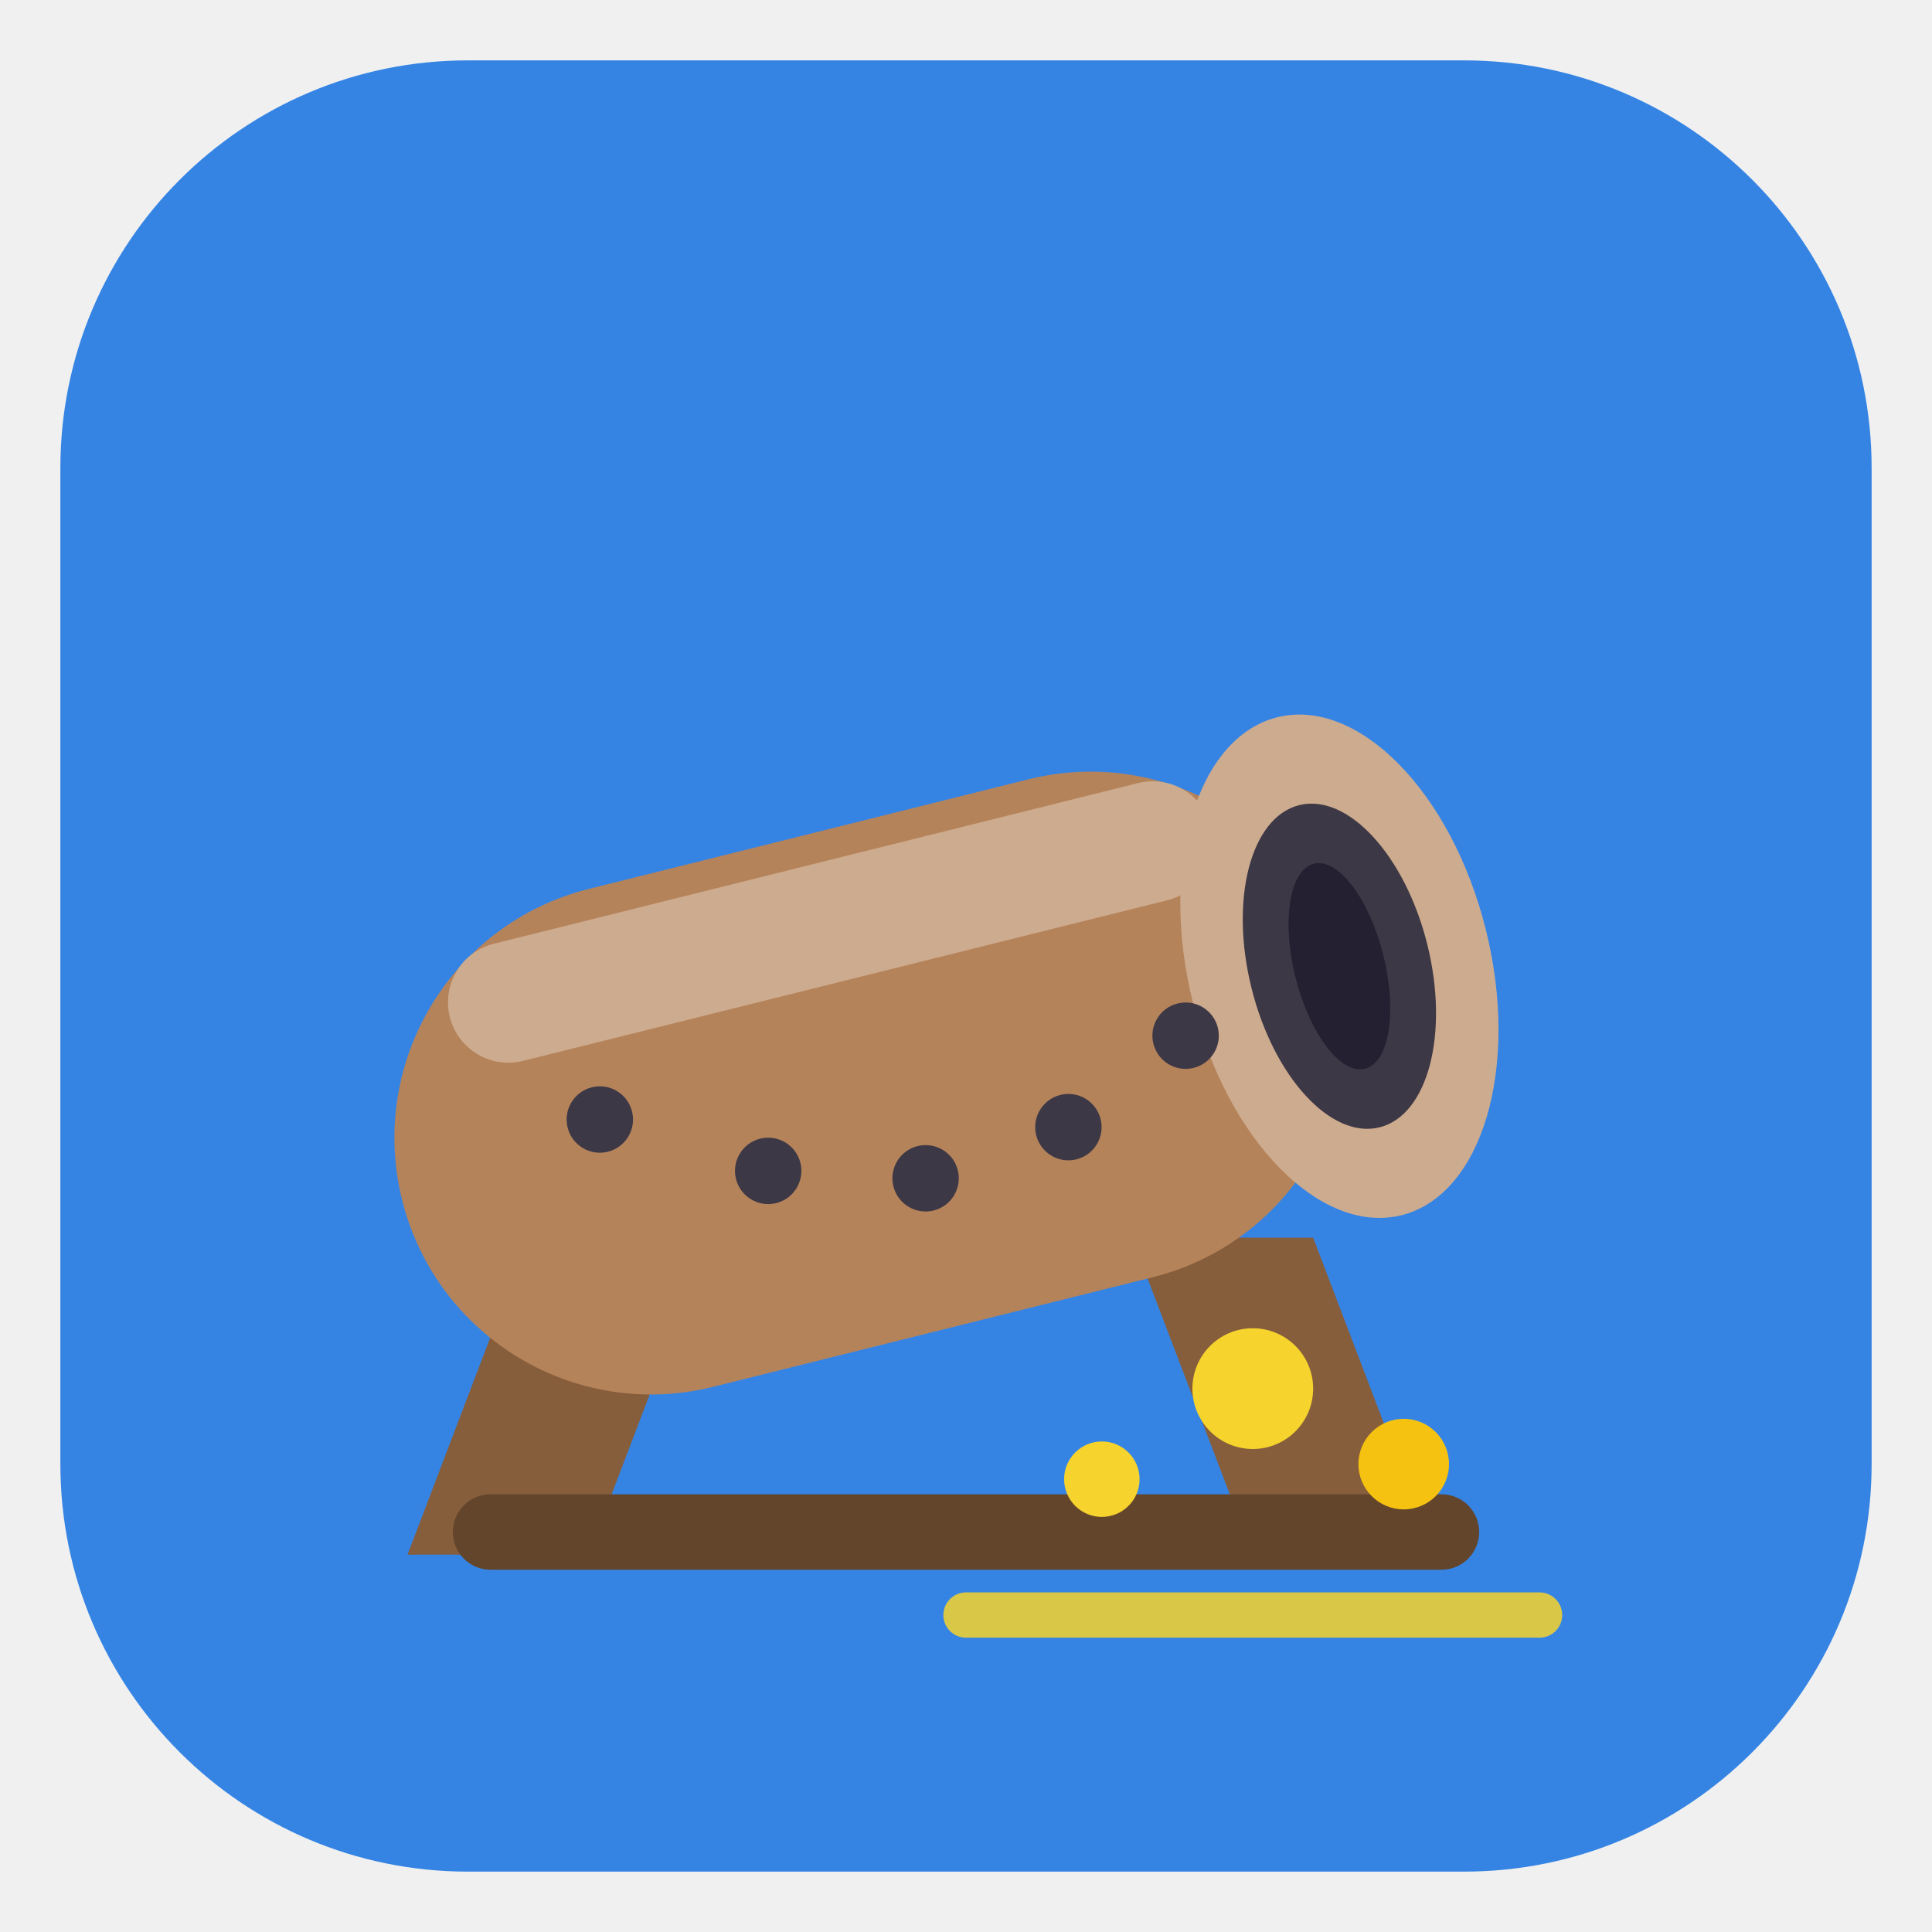
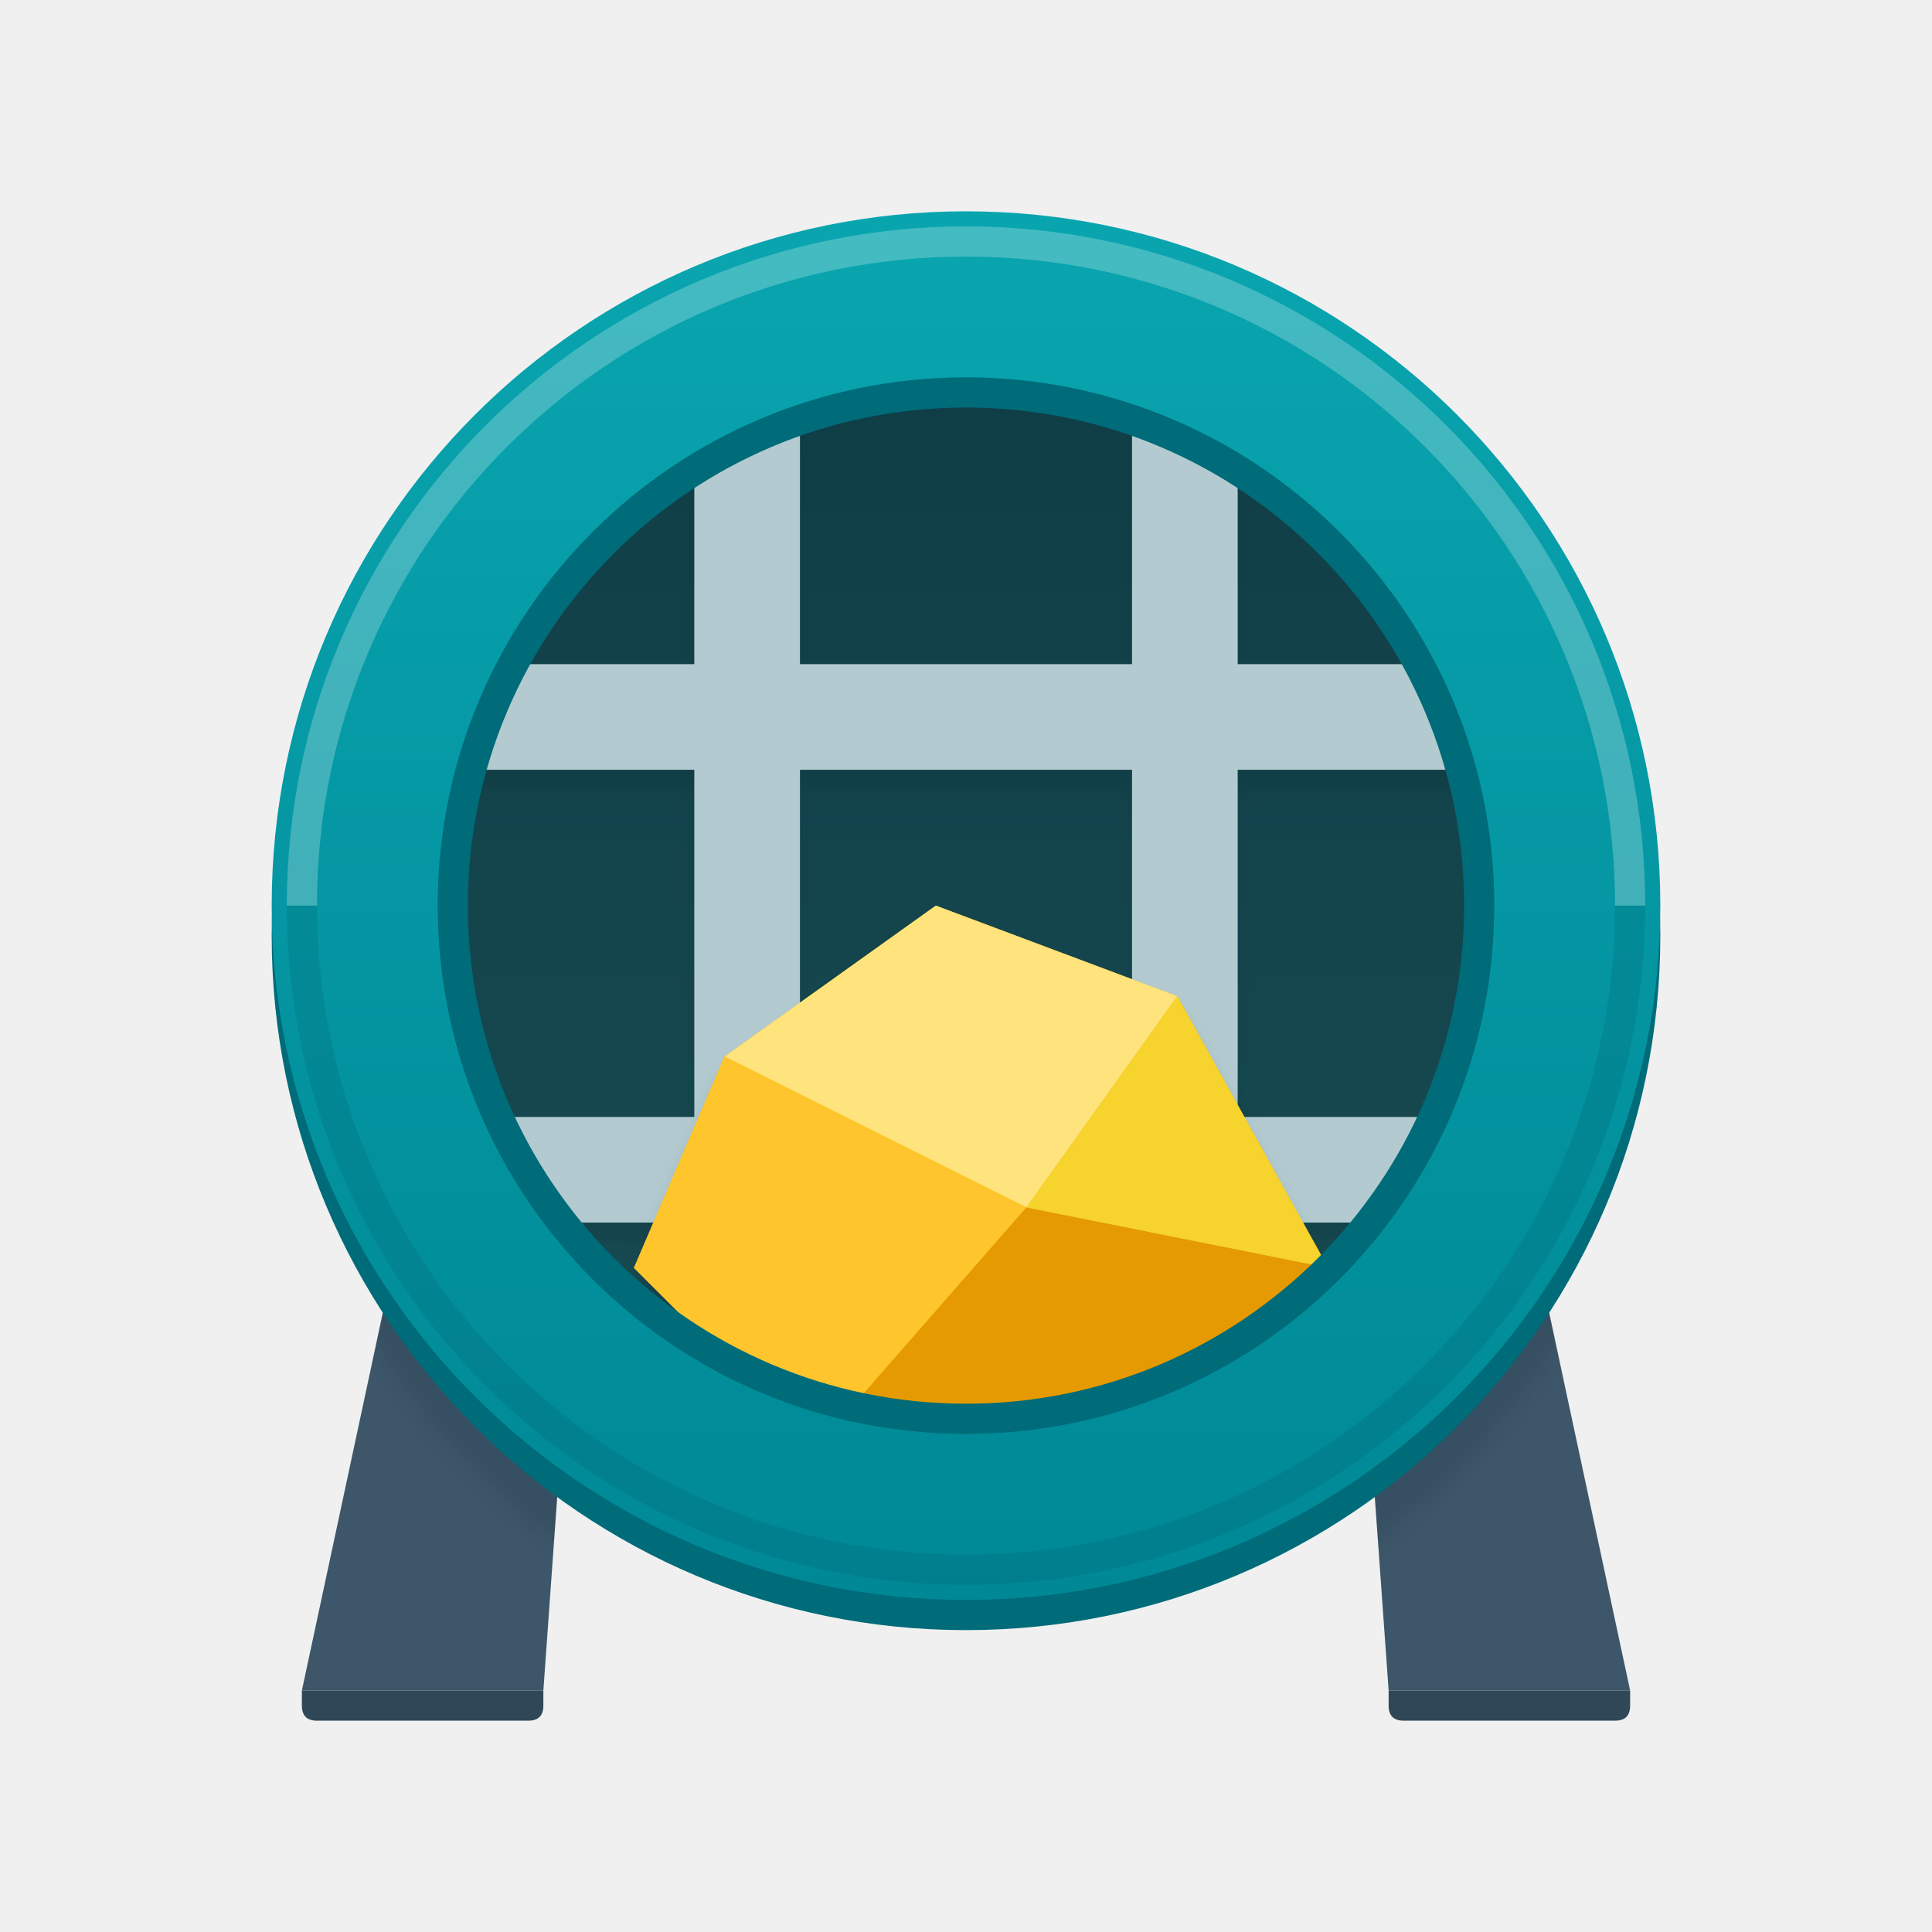
- <svg xmlns="http://www.w3.org/2000/svg" width="128" height="128" viewBox="0 0 128 128">
-   <rect x="4" y="4" width="120" height="120" rx="27" fill="#3584e4" />
-   <path d="M35 82 L27 103 H39 L47 82 Z" fill="#865e3c" />
-   <path d="M87 82 L95 103 H83 L75 82 Z" fill="#865e3c" />
-   <rect x="30" y="99" width="68" height="5" rx="2.5" fill="#63452c" />
-   <g transform="rotate(-14 64 64)">
-     <rect x="24" y="53" width="64" height="34" rx="17" fill="#b5835a" />
-     <rect x="30" y="55" width="52" height="8" rx="4" fill="#cdab8f" />
-     <ellipse cx="88" cy="70" rx="10" ry="17" fill="#cdab8f" />
-     <ellipse cx="88" cy="70" rx="6" ry="11" fill="#3d3846" />
-     <ellipse cx="88" cy="70" rx="3" ry="7" fill="#241f31" />
-     <circle cx="38" cy="68" r="2.2" fill="#3d3846" />
-     <circle cx="48" cy="74" r="2.2" fill="#3d3846" />
-     <circle cx="58" cy="77" r="2.2" fill="#3d3846" />
-     <circle cx="68" cy="76" r="2.2" fill="#3d3846" />
-     <circle cx="77" cy="72" r="2.2" fill="#3d3846" />
+ <svg xmlns="http://www.w3.org/2000/svg" width="128" height="128" viewBox="0 0 128 128" role="img" aria-labelledby="title desc">
+   <defs>
+     <clipPath id="opening">
+       <circle cx="64" cy="58" r="34" />
+     </clipPath>
+     <clipPath id="supports">
+       <path d="M26 82H38L36 110H20Z" />
+       <path d="M26 82H38L36 110H20Z" transform="translate(128 0) scale(-1 1)" />
+     </clipPath>
+     <linearGradient id="rim" x1="0" y1="12" x2="0" y2="104" gradientUnits="userSpaceOnUse">
+       <stop stop-color="#09a5af" />
+       <stop offset="1" stop-color="#008896" />
+     </linearGradient>
+     <linearGradient id="cavity" x1="0" y1="24" x2="0" y2="92" gradientUnits="userSpaceOnUse">
+       <stop stop-color="#103e47" />
+       <stop offset="1" stop-color="#184b52" />
+     </linearGradient>
+     <linearGradient id="stand" x1="0" y1="82" x2="0" y2="110" gradientUnits="userSpaceOnUse">
+       <stop stop-color="#3d5669" />
+       <stop offset="1" stop-color="#3d5669" />
+     </linearGradient>
+     <filter id="softContact" x="-.12" y="-.12" width="1.24" height="1.24" color-interpolation-filters="sRGB">
+       <feGaussianBlur stdDeviation=".65" />
+     </filter>
+     <filter id="softGold" x="-.15" y="-.2" width="1.3" height="1.4" color-interpolation-filters="sRGB">
+       <feGaussianBlur stdDeviation=".8" />
+     </filter>
+     <filter id="softScreen" x="-.1" y="-.1" width="1.2" height="1.2" color-interpolation-filters="sRGB">
+       <feGaussianBlur stdDeviation=".45" />
+     </filter>
+   </defs>
+   <g transform="translate(0 2)">
+     <g fill="url(#stand)">
+       <path d="M26 82H38L36 110H20Z" />
+       <path d="M26 82H38L36 110H20Z" transform="translate(128 0) scale(-1 1)" />
+     </g>
+     <g fill="#304757">
+       <path d="M20 110H36V111Q36 112 35 112H21Q20 112 20 111Z" />
+       <path d="M20 110H36V111Q36 112 35 112H21Q20 112 20 111Z" transform="translate(128 0) scale(-1 1)" />
+     </g>
+     <g clip-path="url(#supports)">
+       <circle cx="64" cy="63" r="46" fill="#092831" opacity=".14" filter="url(#softContact)" />
+     </g>
+     <circle cx="64" cy="60" r="46" fill="#006b79" />
+     <circle cx="64" cy="58" r="46" fill="url(#rim)" />
+     <circle cx="64" cy="58" r="34" fill="url(#cavity)" />
+     <g clip-path="url(#opening)">
+       <path transform="translate(0 1.25)" d="M46 20h7v76h-7Z M75 20h7v76h-7Z M26 42h76v7H26Z M26 72h76v7H26Z" fill="#092831" opacity=".16" filter="url(#softScreen)" />
+       <path d="M46 20h7v76h-7Z M75 20h7v76h-7Z M26 42h76v7H26Z M26 72h76v7H26Z" fill="#b3cbd0" />
+       <path transform="translate(0 1.5)" d="m62 58 16 6 10 18-12 12H54L42 82l6-14Z" fill="#061d25" opacity=".19" filter="url(#softGold)" />
+       <path d="m62 58 16 6 10 18-12 12H54L42 82l6-14Z" fill="#f5b40a" />
+       <path d="m62 58 16 6-10 14-20-10Z" fill="#ffe37c" />
+       <path d="m48 68 20 10-14 16-12-12Z" fill="#ffc52c" />
+       <path d="m78 64 10 18-20-4Z" fill="#f6d32d" />
+       <path d="m68 78 20 4-12 12H54Z" fill="#e49a00" />
+     </g>
+     <circle cx="64" cy="58" r="34" fill="none" stroke="#006b79" stroke-width="2" />
+     <path d="M20 58a44 44 0 0 1 88 0" fill="none" stroke="#ffffff" stroke-width="2" opacity=".24" />
+     <path d="M20 58a44 44 0 0 0 88 0" fill="none" stroke="#004f60" stroke-width="2" opacity=".17" />
  </g>
-   <circle cx="83" cy="92" r="4" fill="#f6d32d" />
-   <circle cx="93" cy="97" r="3" fill="#f5c211" />
-   <circle cx="73" cy="98" r="2.5" fill="#f6d32d" />
-   <path d="M64 107 h38" stroke="#f6d32d" stroke-width="3" stroke-linecap="round" opacity="0.85" />
</svg>
